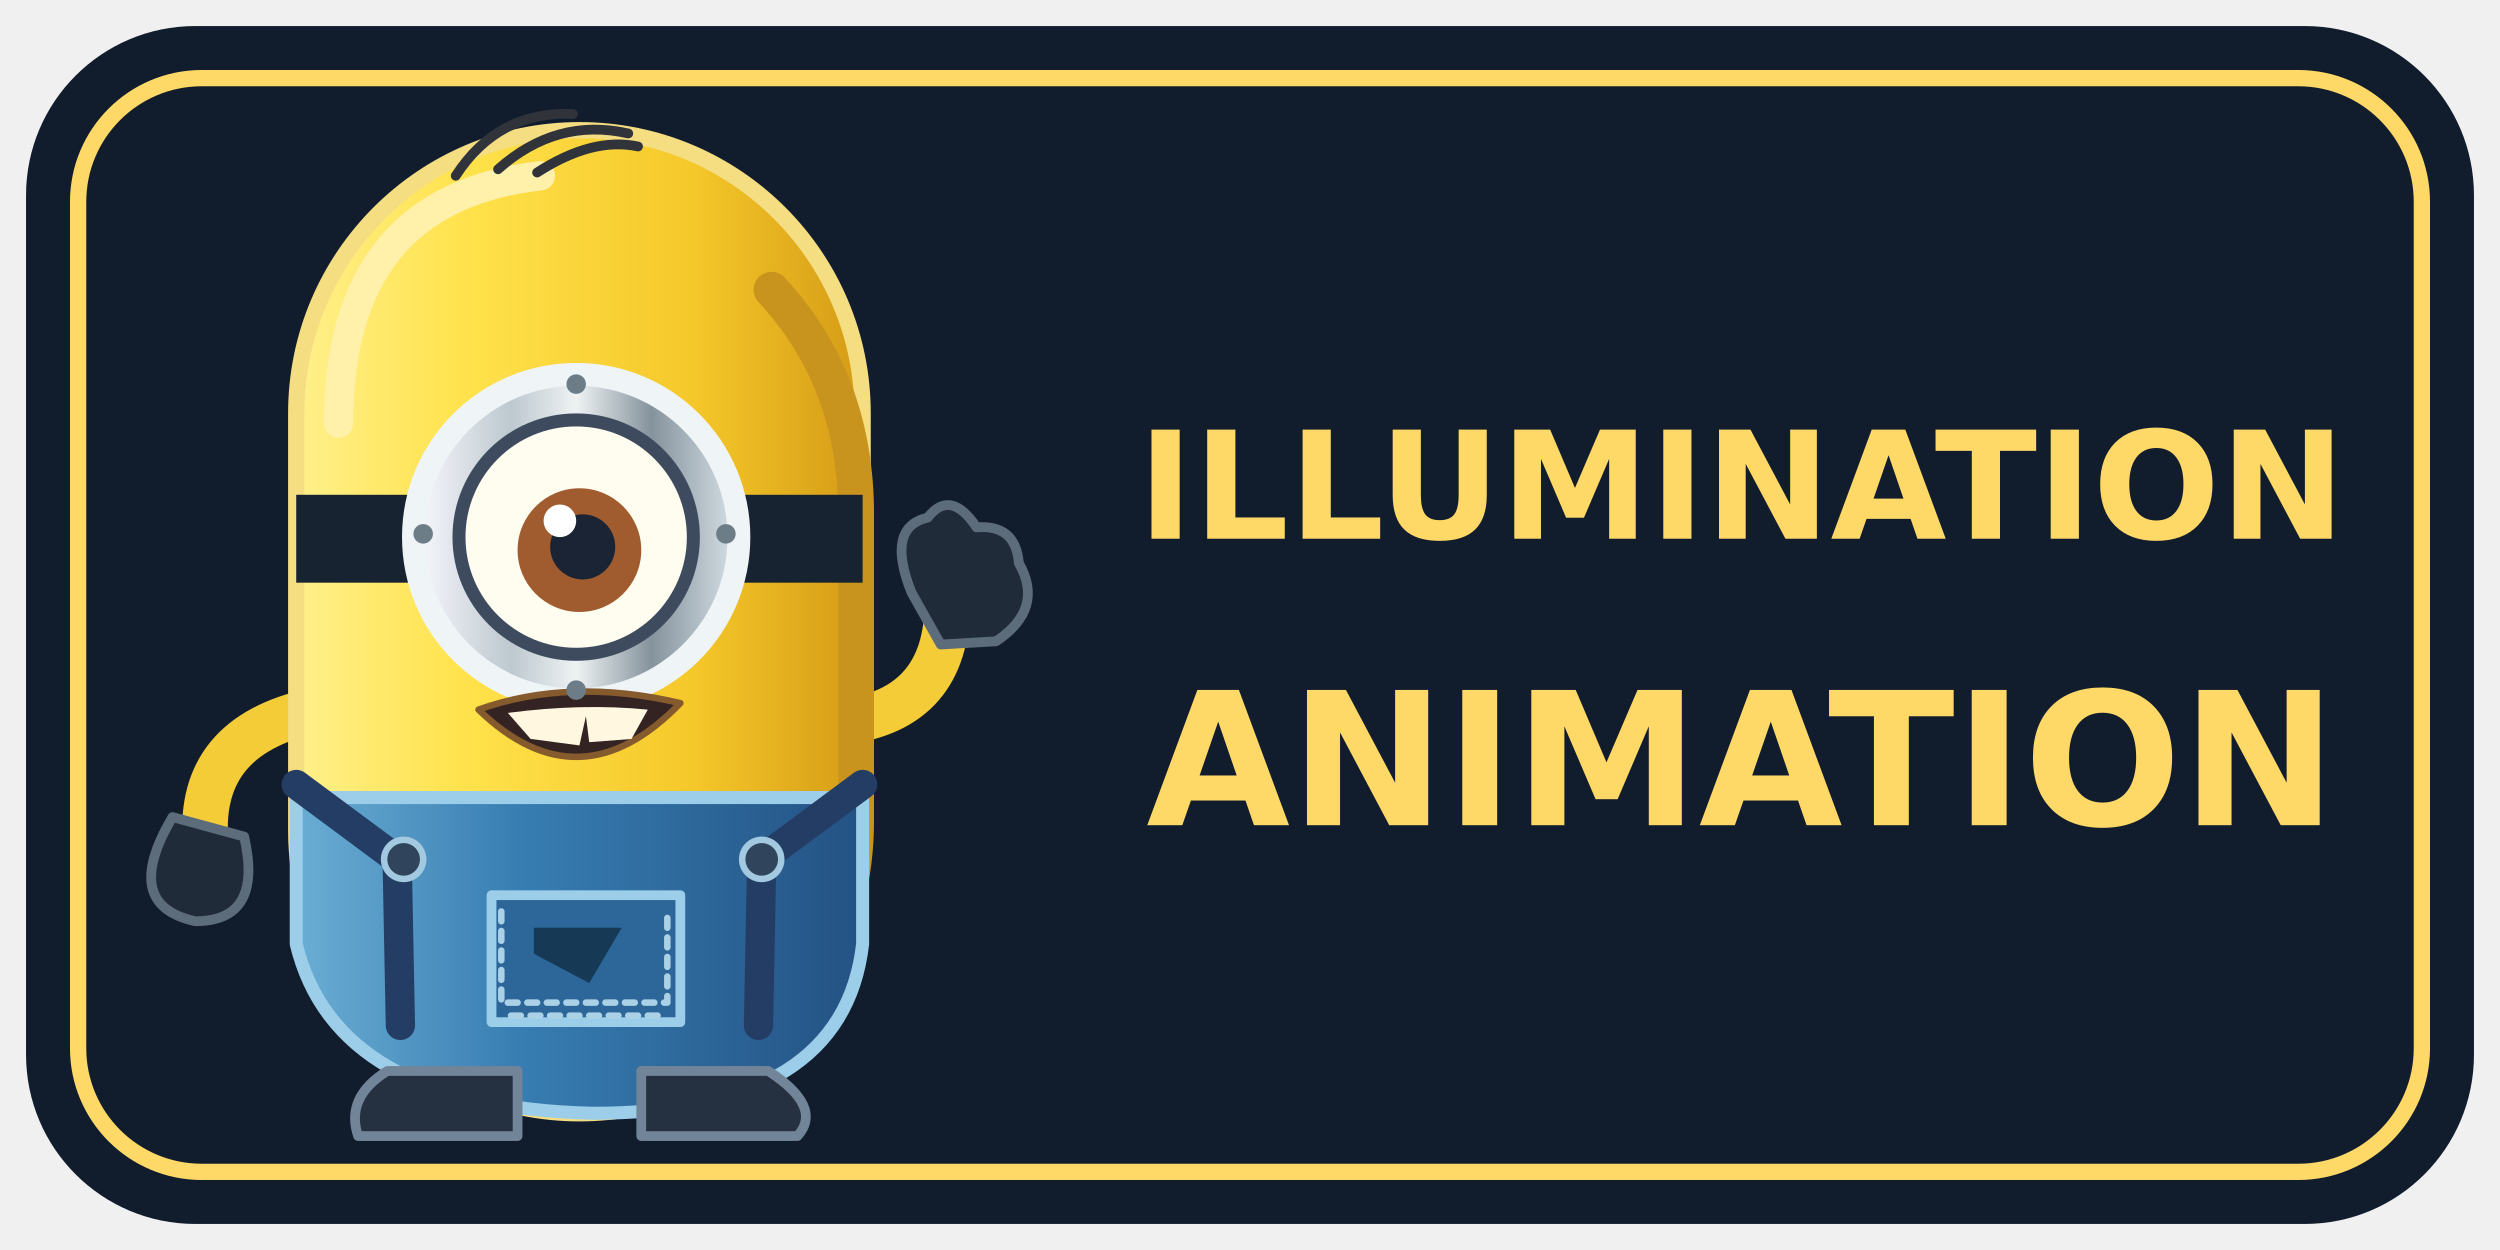
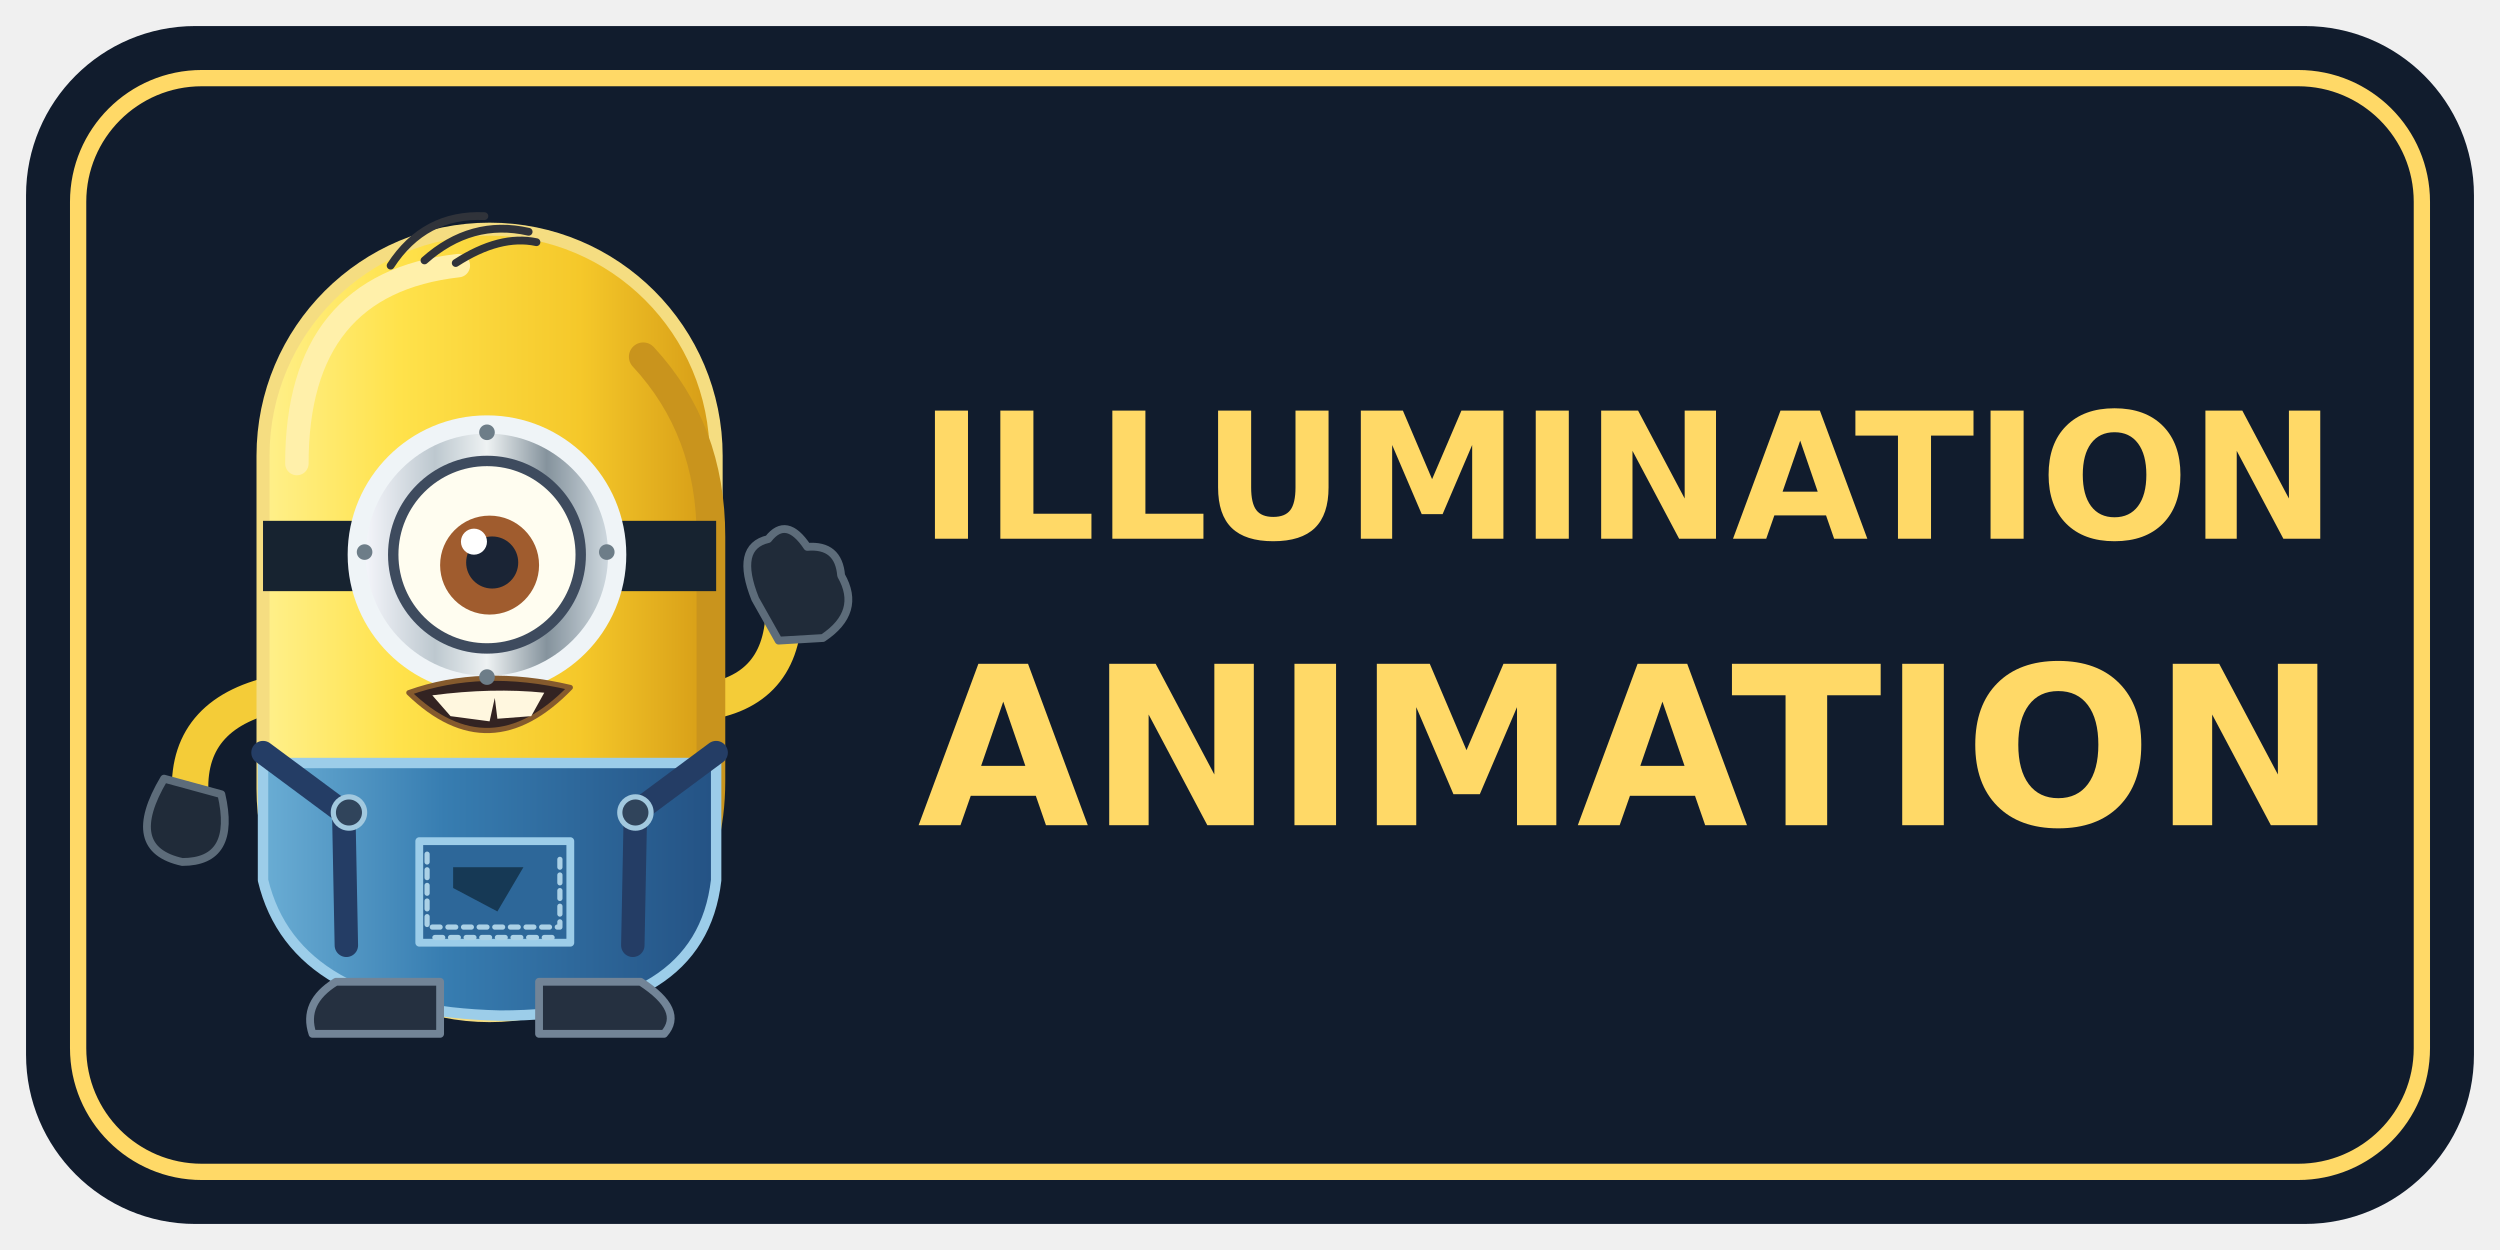
<svg xmlns="http://www.w3.org/2000/svg" viewBox="0 0 768 384" role="img" aria-labelledby="illumination-animation-title">
  <defs>
    <linearGradient id="illumination-animation-yellow">
      <stop offset="0" stop-color="#fff08b" />
      <stop offset="0.3" stop-color="#ffe24b" />
      <stop offset="0.7" stop-color="#f5c82a" />
      <stop offset="1" stop-color="#d59b16" />
    </linearGradient>
    <linearGradient id="illumination-animation-goggle-metal">
      <stop offset="0" stop-color="#fafaff" />
      <stop offset="0.3" stop-color="#bdc8cf" />
      <stop offset="0.5" stop-color="#eef2f3" />
      <stop offset="0.73" stop-color="#85939d" />
      <stop offset="1" stop-color="#d9e2e8" />
    </linearGradient>
    <linearGradient id="illumination-animation-denim">
      <stop offset="0" stop-color="#6aadd4" />
      <stop offset="0.4" stop-color="#377db1" />
      <stop offset="1" stop-color="#245284" />
    </linearGradient>
  </defs>
  <rect x="8" y="8" width="752" height="368" rx="52" fill="#111c2d" />
-   <rect x="24" y="24" width="720" height="336" rx="38" fill="none" stroke="#ffd967" stroke-width="5" />
-   <g stroke-linejoin="round" stroke-linecap="round" transform="translate(0 11.0)">
-     <g>
-       <g stroke-linecap="round">
-         <path d="M98 207q-36 7-35 38m194-34q33-3 34-35" fill="none" stroke="#f4cc38" stroke-width="14" />
-         <path d="M53 240q-16 27 7 32 21 0 15-26Zm227-69q-8-20 5-23 7-9 15 3 12-1 13 11 8 14-7 24l-17 1Z" fill="#202b39" stroke="#5d6c7a" stroke-width="3" />
+   <g transform="translate(8 38.4) scale(.8)">
+     <g stroke-linejoin="round" stroke-linecap="round" transform="translate(0 11.0)">
+       <g>
+         <g stroke-linecap="round">
+           <path d="M98 207q-36 7-35 38m194-34q33-3 34-35" fill="none" stroke="#f4cc38" stroke-width="14" />
+           <path d="M53 240q-16 27 7 32 21 0 15-26Zm227-69q-8-20 5-23 7-9 15 3 12-1 13 11 8 14-7 24l-17 1Z" fill="#202b39" stroke="#5d6c7a" stroke-width="3" />
+         </g>
      </g>
-     </g>
-     <path d="M91 137v-21a87 87 0 0 1 174 0v128a87 87 0 0 1-174 0Z" fill="url(#illumination-animation-yellow)" stroke="#f5dd81" stroke-width="5" />
-     <path d="M104 119q0-69 62-76" fill="none" stroke="#fff0aa" stroke-width="9" />
-     <path d="M237 78q26 28 26 69v94q0 52-48 75" fill="none" stroke="#c9941d" stroke-width="11" />
-     <path d="M91 234h174v45q-6 52-83 52-79-2-91-52Z" fill="url(#illumination-animation-denim)" stroke="#9ccde9" stroke-width="4" />
-     <path d="m91 230 31 23 1 51m142-74-31 23-1 51" fill="none" stroke="#243d65" stroke-width="9" />
-     <path d="M151 264h58v39h-58Z" fill="#2d6799" stroke="#9ccde9" stroke-width="3" />
-     <path d="M91 141h174v27H91Z" fill="#172330" />
-     <circle cx="177" cy="154" r="50" fill="url(#illumination-animation-goggle-metal)" stroke="#eff4f7" stroke-width="7" />
-     <circle cx="177" cy="154" r="36" fill="#fffdf0" stroke="#3e4b5e" stroke-width="4" />
-     <circle cx="178" cy="158" r="19" fill="#a05c2e" />
-     <circle cx="179" cy="157" r="10" fill="#1a2435" />
-     <circle cx="172" cy="149" r="5" fill="#fff" />
-     <g>
-       <path d="m140 43q13-20 36-19m-23 17q18-16 40-11m-28 12q17-11 31-8" fill="none" stroke="#30333a" stroke-width="3" />
-       <path d="M147 207q31 30 62-2-34-8-62 2Z" fill="#332322" stroke="#855a2d" stroke-width="2" />
-       <path d="M156 208q23-3 43-1l-5 9-13 1-1-8-2 9-15-2Z" fill="#fff7df" />
-       <g fill="#30445b" stroke="#a2c9df" stroke-width="2">
-         <circle cx="124" cy="253" r="6" />
-         <circle cx="234" cy="253" r="6" />
-       </g>
-       <path d="M154 269v28h51v-28m-48 32h45" fill="none" stroke="#abd1e6" stroke-width="2" stroke-dasharray="3 3" />
-       <g fill="#253040" stroke="#728497" stroke-width="3">
-         <path d="M119 318h40v20h-49q-4-12 9-20Zm78 0h39q17 11 9 20h-48Z" />
-       </g>
-       <path d="M164 274h27l-10 17-17-9Z" fill="#163955" />
-       <g fill="#6d7d88">
-         <circle cx="177" cy="107" r="3" />
-         <circle cx="223" cy="153" r="3" />
-         <circle cx="177" cy="201" r="3" />
-         <circle cx="130" cy="153" r="3" />
+       <path d="M91 137v-21a87 87 0 0 1 174 0v128a87 87 0 0 1-174 0Z" fill="url(#illumination-animation-yellow)" stroke="#f5dd81" stroke-width="5" />
+       <path d="M104 119q0-69 62-76" fill="none" stroke="#fff0aa" stroke-width="9" />
+       <path d="M237 78q26 28 26 69v94q0 52-48 75" fill="none" stroke="#c9941d" stroke-width="11" />
+       <path d="M91 234h174v45q-6 52-83 52-79-2-91-52Z" fill="url(#illumination-animation-denim)" stroke="#9ccde9" stroke-width="4" />
+       <path d="m91 230 31 23 1 51m142-74-31 23-1 51" fill="none" stroke="#243d65" stroke-width="9" />
+       <path d="M151 264h58v39h-58Z" fill="#2d6799" stroke="#9ccde9" stroke-width="3" />
+       <path d="M91 141h174v27H91Z" fill="#172330" />
+       <circle cx="177" cy="154" r="50" fill="url(#illumination-animation-goggle-metal)" stroke="#eff4f7" stroke-width="7" />
+       <circle cx="177" cy="154" r="36" fill="#fffdf0" stroke="#3e4b5e" stroke-width="4" />
+       <circle cx="178" cy="158" r="19" fill="#a05c2e" />
+       <circle cx="179" cy="157" r="10" fill="#1a2435" />
+       <circle cx="172" cy="149" r="5" fill="#fff" />
+       <g>
+         <path d="m140 43q13-20 36-19m-23 17q18-16 40-11m-28 12q17-11 31-8" fill="none" stroke="#30333a" stroke-width="3" />
+         <path d="M147 207q31 30 62-2-34-8-62 2Z" fill="#332322" stroke="#855a2d" stroke-width="2" />
+         <path d="M156 208q23-3 43-1l-5 9-13 1-1-8-2 9-15-2Z" fill="#fff7df" />
+         <g fill="#30445b" stroke="#a2c9df" stroke-width="2">
+           <circle cx="124" cy="253" r="6" />
+           <circle cx="234" cy="253" r="6" />
+         </g>
+         <path d="M154 269v28h51v-28m-48 32h45" fill="none" stroke="#abd1e6" stroke-width="2" stroke-dasharray="3 3" />
+         <g fill="#253040" stroke="#728497" stroke-width="3">
+           <path d="M119 318h40v20h-49q-4-12 9-20Zm78 0h39q17 11 9 20h-48Z" />
+         </g>
+         <path d="M164 274h27l-10 17-17-9Z" fill="#163955" />
+         <g fill="#6d7d88">
+           <circle cx="177" cy="107" r="3" />
+           <circle cx="223" cy="153" r="3" />
+           <circle cx="177" cy="201" r="3" />
+           <circle cx="130" cy="153" r="3" />
+         </g>
      </g>
    </g>
  </g>
+   <rect x="24" y="24" width="720" height="336" rx="38" fill="none" stroke="#ffd967" stroke-width="5" />
  <g fill="#ffd967" font-family="DejaVu Sans, sans-serif" text-anchor="middle" font-weight="800" transform="translate(0 15.5)">
-     <text x="535" y="150" font-size="46">ILLUMINATION</text>
-     <text x="535" y="238" font-size="57">ANIMATION</text>
+     <text x="500" y="150" font-size="54">ILLUMINATION</text>
+     <text x="500" y="238" font-size="68">ANIMATION</text>
  </g>
</svg>
